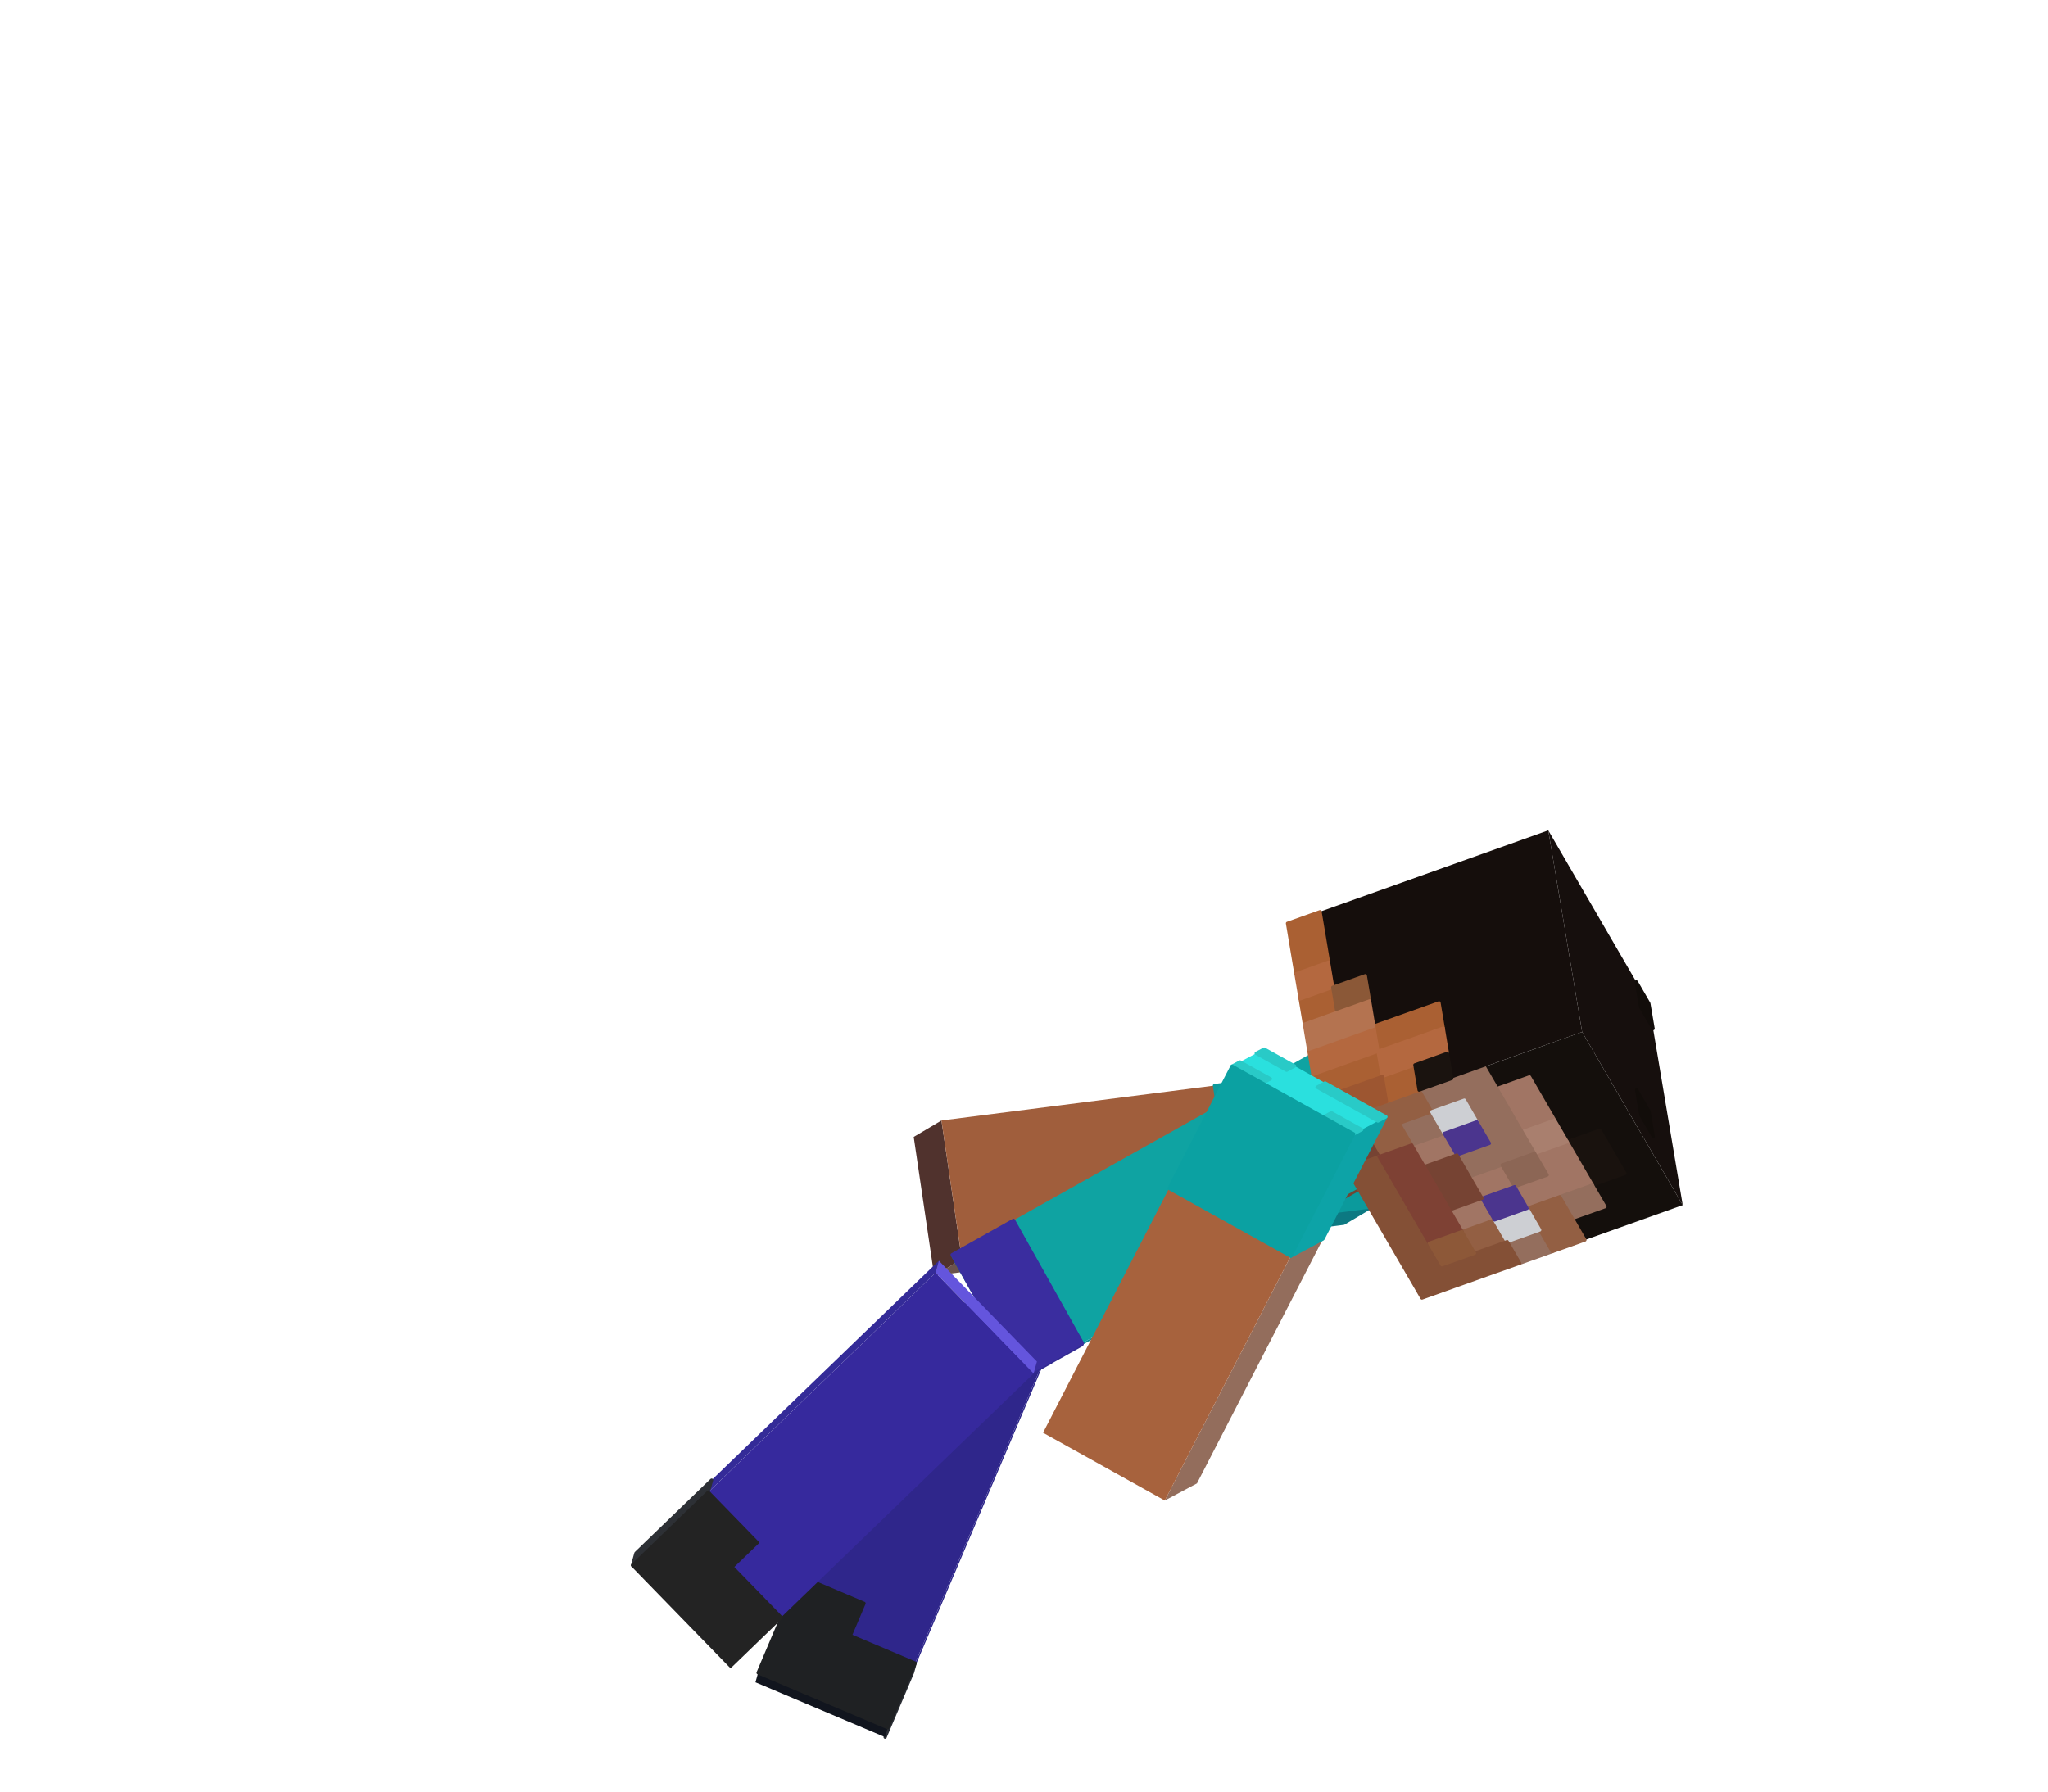
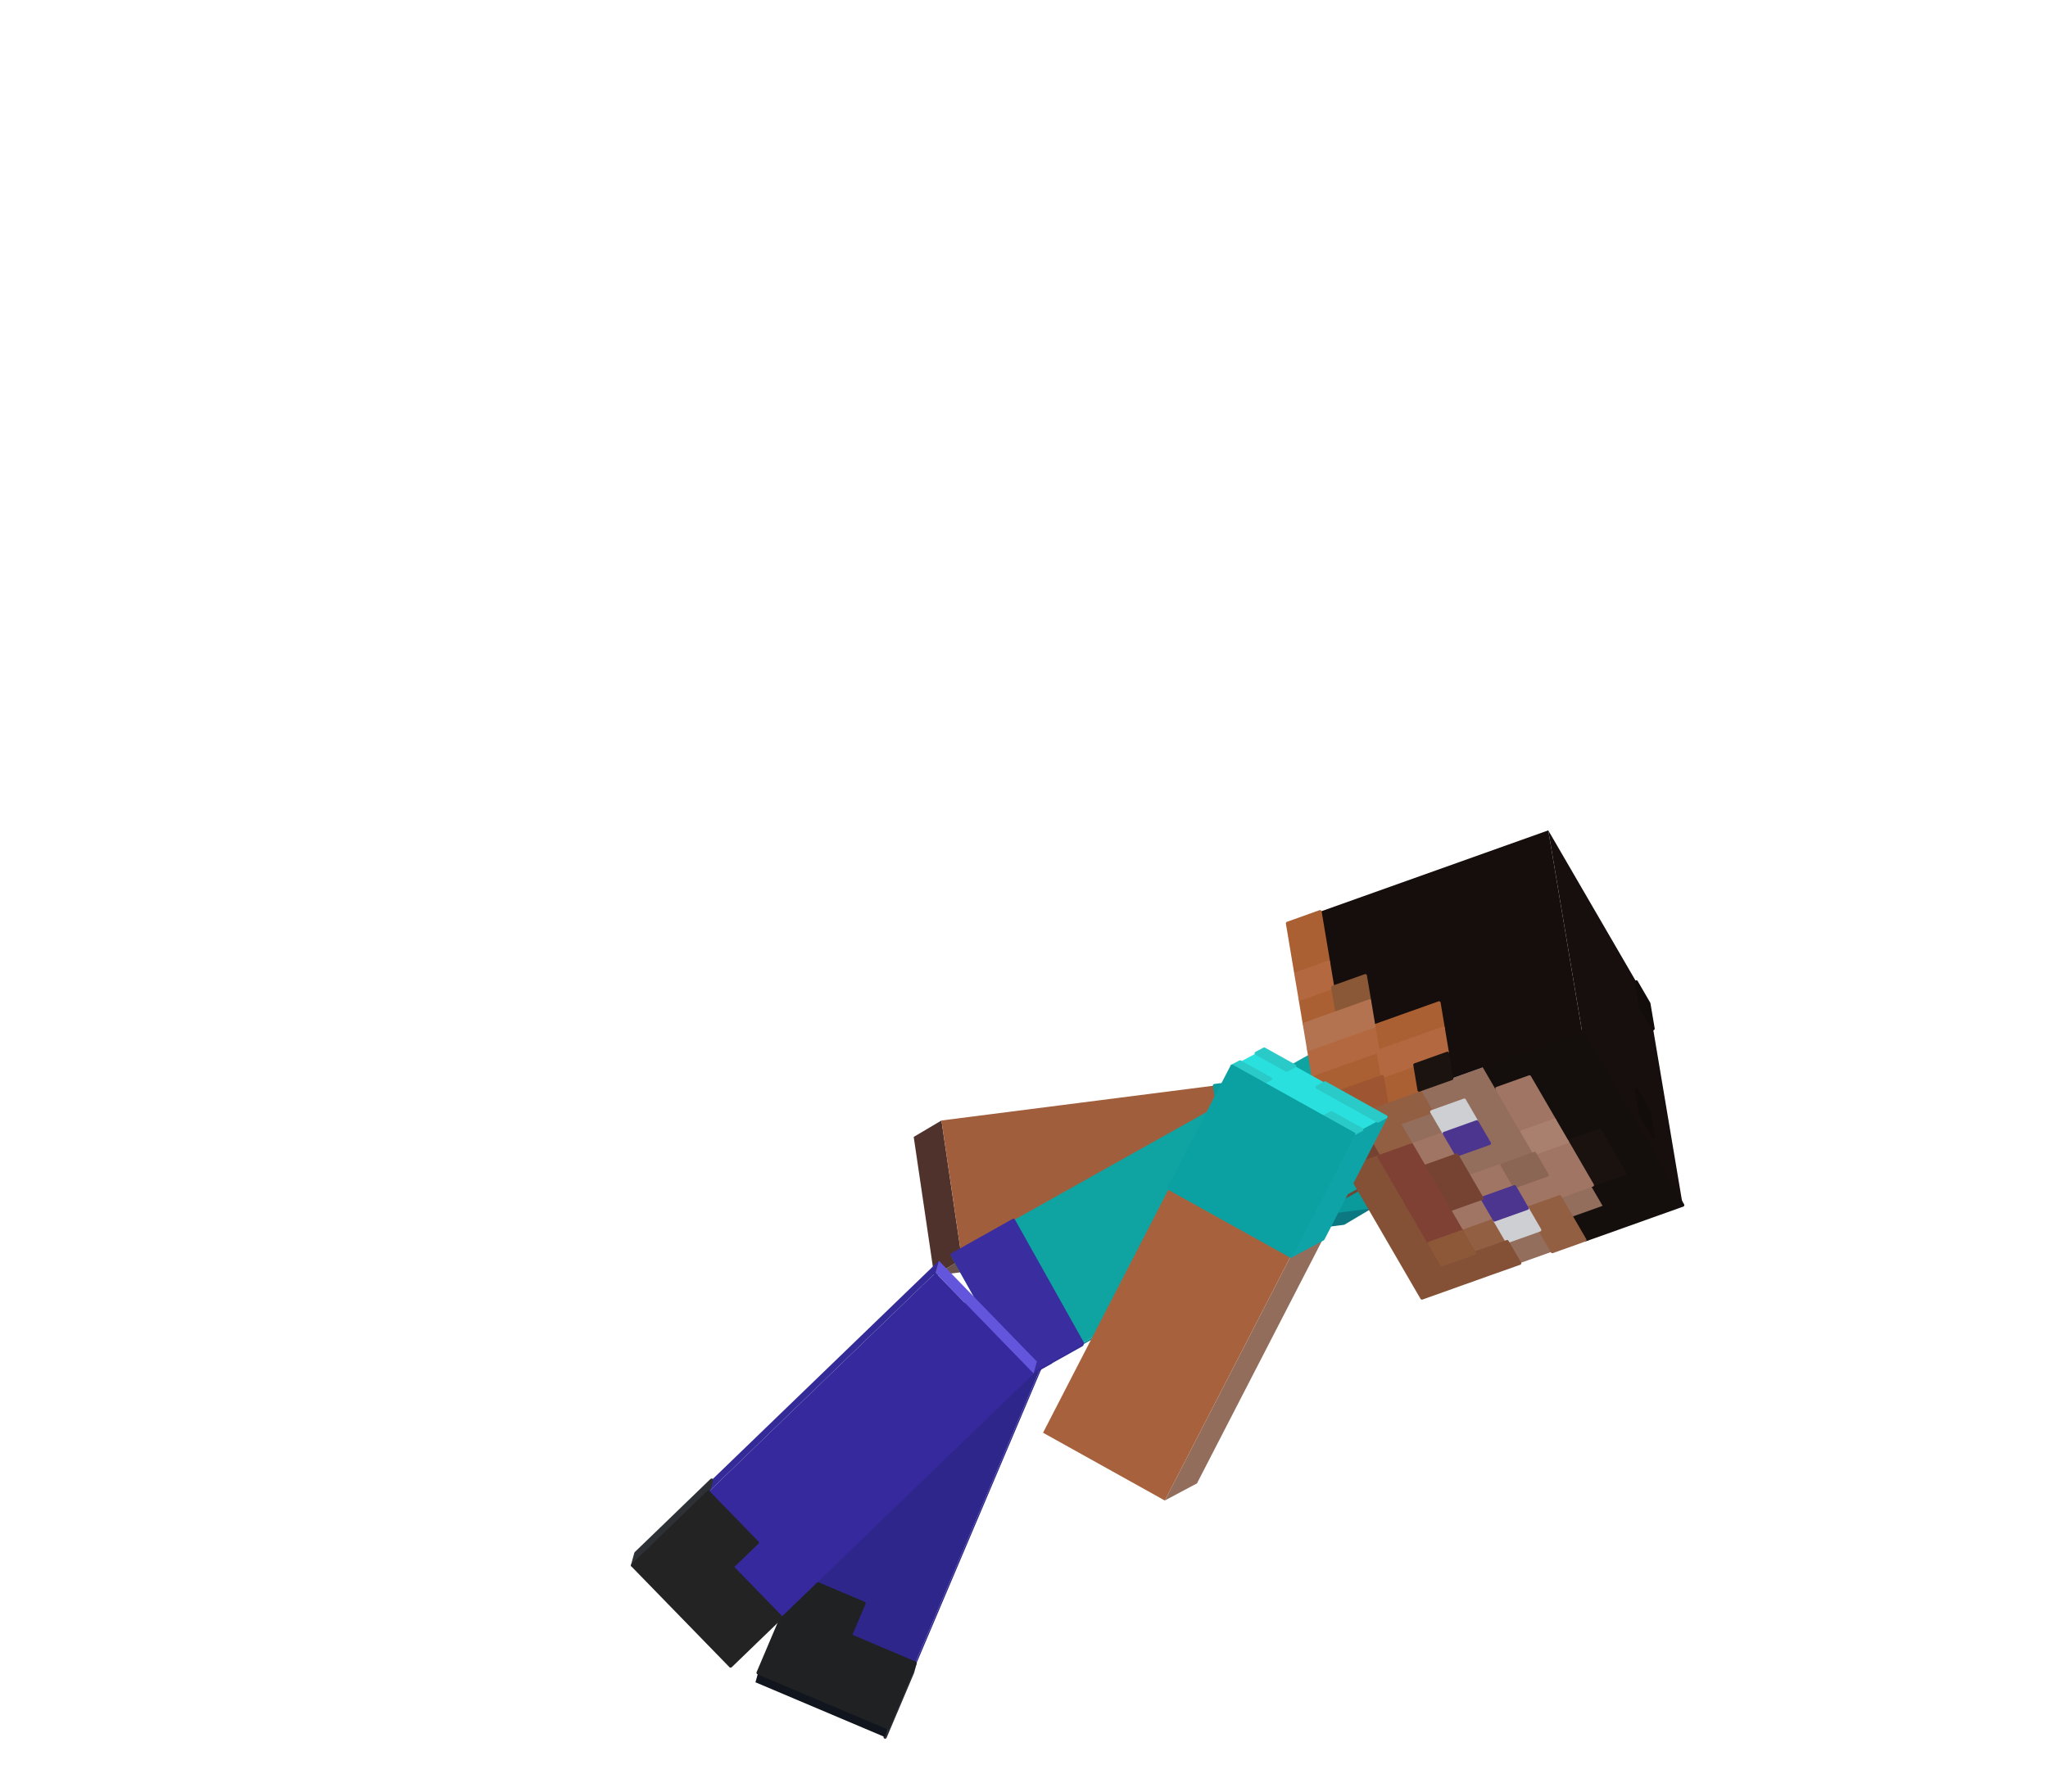
<svg xmlns="http://www.w3.org/2000/svg" viewBox="0 0 384 336" width="384" height="336" role="img" aria-labelledby="death-5-title">
  <g id="steve">
    <g id="arm-left" aria-label="Left arm">
      <g class="face" data-face="front">
        <path fill="#6b534d" d="M257.15 226.33L251.95 229.41L175.16 239.24L180.35 236.16Z" />
        <path fill="#0c7982" stroke="#0c7982" stroke-width=".6" stroke-linejoin="round" d="M257.15 226.33L251.95 229.41L245.55 230.23L250.75 227.15ZM250.75 227.15L245.55 230.23L239.16 231.05L244.35 227.97ZM244.35 227.97L239.16 231.05L232.76 231.87L237.95 228.79ZM237.95 228.79L232.76 231.87L226.36 232.69L231.55 229.61Z" />
      </g>
      <g class="face" data-face="bottom">
        <path fill="#50322d" d="M180.35 236.16L175.16 239.24L171.32 213.22L176.52 210.14Z" />
      </g>
      <g class="face" data-face="nx">
        <path fill="#a05e3c" d="M253.31 200.32L257.15 226.33L180.35 236.16L176.52 210.14Z" />
        <path fill="#0b9a9c" stroke="#0b9a9c" stroke-width=".6" stroke-linejoin="round" d="M253.31 200.32L257.15 226.33L250.75 227.15L246.91 201.14ZM246.91 201.14L250.75 227.15L244.35 227.97L240.51 201.95ZM240.51 201.95L244.35 227.97L237.95 228.79L234.11 202.77ZM234.11 202.77L237.95 228.79L231.55 229.61L227.71 203.59Z" />
      </g>
    </g>
    <g id="leg-left" aria-label="Left leg">
      <g class="face" data-face="front">
        <path fill="#2f288c" d="M197.32 251.29L196.82 253.06L165.96 325.79L166.45 324.02Z" />
        <path fill="#2a2d34" stroke="#2a2d34" stroke-width=".6" stroke-linejoin="round" d="M171.59 311.9L171.1 313.67L168.53 319.73L169.02 317.96ZM169.02 317.96L168.53 319.73L165.96 325.79L166.45 324.02Z" />
      </g>
      <g class="face" data-face="bottom">
        <path fill="#11151e" d="M166.45 324.02L165.96 325.79L141.65 315.5L142.14 313.72Z" />
      </g>
      <g class="face" data-face="nx">
        <path fill="#2f268b" d="M173.01 240.99L197.32 251.29L166.45 324.02L142.14 313.72Z" />
        <path fill="#1f2123" stroke="#1f2123" stroke-width=".6" stroke-linejoin="round" d="M149.86 295.54L162.01 300.69L159.44 306.75L147.29 301.6ZM147.29 301.6L171.59 311.9L169.02 317.96L144.71 307.66ZM144.71 307.66L169.02 317.96L166.45 324.02L142.14 313.72Z" />
      </g>
    </g>
    <g id="torso" aria-label="Torso">
      <g class="face" data-face="front">
        <path fill="#0c8c92" d="M260.51 219.61L260.4 220.02L191.31 258.74L191.43 258.33Z" />
        <path fill="#704634" stroke="#704634" stroke-width=".6" stroke-linejoin="round" d="M260.48 219.71L260.47 219.77L254.71 222.99L254.73 222.94ZM260.46 219.82L260.43 219.92L254.67 223.15L254.7 223.04ZM254.71 222.99L254.68 223.09L248.93 226.32L248.96 226.22Z" />
        <path fill="#81533b" stroke="#81533b" stroke-width=".6" stroke-linejoin="round" d="M260.47 219.77L260.46 219.82L254.7 223.04L254.71 222.99Z" />
        <path fill="#312990" stroke="#312990" stroke-width=".6" stroke-linejoin="round" d="M202.94 251.88L202.86 252.19L197.1 255.42L197.18 255.11ZM197.18 255.11L197.08 255.47L191.33 258.69L191.43 258.33Z" />
      </g>
      <g class="face" data-face="bottom">
        <path fill="#0a7076" d="M191.43 258.33L191.31 258.74L178.4 235.72L178.52 235.31Z" />
      </g>
      <g class="face" data-face="nx">
        <path fill="#0fa3a2" d="M247.6 196.58L260.51 219.61L191.43 258.33L178.52 235.31Z" />
        <path fill="#3a2d9f" stroke="#3a2d9f" stroke-width=".6" stroke-linejoin="round" d="M190.03 228.85L202.94 251.88L197.18 255.11L184.28 232.08ZM184.28 232.08L197.18 255.11L191.43 258.33L178.52 235.31Z" />
      </g>
    </g>
    <g id="head" aria-label="Head">
      <g class="face" data-face="top">
        <path fill="#160f0d" d="M290.3 155.73L309.16 188.2L315.51 226.01L296.65 193.54Z" />
        <path fill="#120d0a" stroke="#120d0a" stroke-width=".6" stroke-linejoin="round" d="M306.81 184.14L309.16 188.2L309.96 192.92L307.6 188.86ZM306.85 204.38L309.21 208.44L310 213.17L307.65 209.11Z" />
      </g>
      <g class="face" data-face="front">
-         <path fill="#140f0c" d="M296.65 193.54L315.51 226.01L266.61 243.44L247.74 210.98Z" />
+         <path fill="#946e5d" d="M296.65 193.54L315.51 226.01L266.61 243.44L247.74 210.98Z" />
+         <path fill="#140f0c" stroke="#140f0c" stroke-width=".6" stroke-linejoin="round" d="M296.65 193.54L315.51 226.01L309.4 228.19L290.54 195.72ZM290.54 195.72L299.97 211.96L293.86 214.13L284.42 197.9ZM304.68 220.07L309.4 228.19L303.29 230.37L298.57 222.25ZM284.42 197.9L286.78 201.96L280.67 204.14L278.31 200.08ZM300.93 226.31L303.29 230.37L297.17 232.55L294.82 228.49Z" />
        <path fill="#19120e" stroke="#19120e" stroke-width=".6" stroke-linejoin="round" d="M299.97 211.96L304.68 220.07L298.57 222.25L293.86 214.13Z" />
        <path fill="#a17564" stroke="#a17564" stroke-width=".6" stroke-linejoin="round" d="M286.78 201.96L291.5 210.08L285.38 212.26L280.67 204.14ZM293.86 214.13L298.57 222.25L292.46 224.43L287.74 216.31ZM290.1 220.37L292.46 224.43L286.34 226.61L283.99 222.55ZM281.63 218.49L283.99 222.55L277.87 224.73L275.52 220.67ZM270.8 212.56L273.16 216.61L267.04 218.79L264.69 214.73ZM277.87 224.73L280.23 228.79L274.12 230.97L271.76 226.91Z" />
        <path fill="#a97f6e" stroke="#a97f6e" stroke-width=".6" stroke-linejoin="round" d="M291.5 210.08L293.86 214.13L287.74 216.31L285.38 212.26Z" />
-         <path fill="#946e5d" stroke="#946e5d" stroke-width=".6" stroke-linejoin="round" d="M298.57 222.25L300.93 226.31L294.82 228.49L292.46 224.43ZM278.31 200.08L287.74 216.31L281.63 218.49L272.2 202.26ZM272.2 202.26L274.56 206.32L268.44 208.5L266.08 204.44ZM279.27 214.43L281.63 218.49L275.52 220.67L273.16 216.61ZM288.7 230.67L291.06 234.73L284.95 236.91L282.59 232.85ZM268.44 208.5L270.8 212.56L264.69 214.73L262.33 210.68Z" />
        <path fill="#8c6655" stroke="#8c6655" stroke-width=".6" stroke-linejoin="round" d="M287.74 216.31L290.1 220.37L283.99 222.55L281.63 218.49Z" />
        <path fill="#935f43" stroke="#935f43" stroke-width=".6" stroke-linejoin="round" d="M292.46 224.43L297.17 232.55L291.06 234.73L286.34 226.61ZM266.08 204.44L268.44 208.5L262.33 210.68L259.97 206.62ZM280.23 228.79L282.59 232.85L276.48 235.03L274.12 230.97ZM259.97 206.62L264.69 214.73L258.57 216.91L253.86 208.8Z" />
        <path fill="#cdcfd3" stroke="#cdcfd3" stroke-width=".6" stroke-linejoin="round" d="M274.56 206.32L276.91 210.38L270.8 212.56L268.44 208.5ZM286.34 226.61L288.7 230.67L282.59 232.85L280.23 228.79Z" />
        <path fill="#4b358e" stroke="#4b358e" stroke-width=".6" stroke-linejoin="round" d="M276.91 210.38L279.27 214.43L273.16 216.61L270.8 212.56ZM283.99 222.55L286.34 226.61L280.23 228.79L277.87 224.73Z" />
        <path fill="#764333" stroke="#764333" stroke-width=".6" stroke-linejoin="round" d="M273.16 216.61L277.87 224.73L271.76 226.91L267.04 218.79ZM253.86 208.8L258.57 216.91L252.46 219.09L247.74 210.98Z" />
        <path fill="#845036" stroke="#845036" stroke-width=".6" stroke-linejoin="round" d="M282.59 232.85L284.95 236.91L278.83 239.08L276.48 235.03ZM276.48 235.03L278.83 239.08L272.72 241.26L270.36 237.21ZM258.57 216.91L272.72 241.26L266.61 243.44L252.46 219.09Z" />
        <path fill="#7e4134" stroke="#7e4134" stroke-width=".6" stroke-linejoin="round" d="M264.69 214.73L274.12 230.97L268.01 233.15L258.57 216.91Z" />
        <path fill="#8d5838" stroke="#8d5838" stroke-width=".6" stroke-linejoin="round" d="M274.12 230.97L276.48 235.03L270.36 237.21L268.01 233.15Z" />
      </g>
      <g class="face" data-face="nx">
        <path fill="#150e0c" d="M290.3 155.73L296.65 193.54L247.74 210.98L241.4 173.16Z" />
        <path fill="#aa6033" stroke="#aa6033" stroke-width=".6" stroke-linejoin="round" d="M269.82 188.08L270.61 192.81L264.5 194.99L263.7 190.26ZM263.7 190.26L264.5 194.99L258.38 197.16L257.59 192.44ZM265.29 199.71L266.08 204.44L259.97 206.62L259.18 201.89ZM258.38 197.16L259.18 201.89L253.06 204.07L252.27 199.34ZM247.51 170.98L249.1 180.44L242.98 182.62L241.4 173.16ZM249.89 185.16L250.68 189.89L244.57 192.07L243.78 187.34ZM252.27 199.34L253.06 204.07L246.95 206.25L246.16 201.52Z" />
        <path fill="#b4683f" stroke="#b4683f" stroke-width=".6" stroke-linejoin="round" d="M270.61 192.81L271.4 197.53L265.29 199.71L264.5 194.99ZM264.5 194.99L265.29 199.71L259.18 201.89L258.38 197.16ZM257.59 192.44L258.38 197.16L252.27 199.34L251.48 194.62ZM249.1 180.44L249.89 185.16L243.78 187.34L242.98 182.62ZM251.48 194.62L252.27 199.34L246.16 201.52L245.36 196.8Z" />
        <path fill="#1a130f" stroke="#1a130f" stroke-width=".6" stroke-linejoin="round" d="M271.4 197.53L272.2 202.26L266.08 204.44L265.29 199.71Z" />
        <path fill="#8b5837" stroke="#8b5837" stroke-width=".6" stroke-linejoin="round" d="M256 182.98L256.8 187.71L250.68 189.89L249.89 185.16Z" />
        <path fill="#b47350" stroke="#b47350" stroke-width=".6" stroke-linejoin="round" d="M256.8 187.71L257.59 192.44L251.48 194.62L250.68 189.89ZM250.68 189.89L251.48 194.62L245.36 196.8L244.57 192.07Z" />
        <path fill="#9d5631" stroke="#9d5631" stroke-width=".6" stroke-linejoin="round" d="M259.18 201.89L259.97 206.62L253.86 208.8L253.06 204.07ZM253.06 204.07L253.86 208.8L247.74 210.98L246.95 206.25Z" />
      </g>
    </g>
    <g id="leg-right" aria-label="Right leg">
      <g class="face" data-face="back">
        <path fill="#342b98" d="M176.04 236.44L175.41 238.7L118.6 293.56L119.23 291.29Z" />
        <path fill="#2d3035" stroke="#2d3035" stroke-width=".6" stroke-linejoin="round" d="M133.43 277.58L132.8 279.84L128.07 284.41L128.7 282.15ZM128.7 282.15L128.07 284.41L123.34 288.99L123.97 286.72ZM123.97 286.72L123.34 288.99L118.6 293.56L119.23 291.29Z" />
      </g>
      <g class="face" data-face="top">
        <path fill="#6455dd" d="M175.41 238.7L176.04 236.44L194.42 255.35L193.79 257.61Z" />
      </g>
      <g class="face" data-face="nx">
        <path fill="#36299d" d="M175.41 238.7L193.79 257.61L136.99 312.46L118.6 293.56Z" />
        <path fill="#232323" stroke="#232323" stroke-width=".6" stroke-linejoin="round" d="M132.8 279.84L142 289.3L137.26 293.87L128.07 284.41ZM128.07 284.41L146.46 303.32L141.72 307.89L123.34 288.99ZM123.34 288.99L141.72 307.89L136.99 312.46L118.6 293.56Z" />
      </g>
    </g>
    <g id="arm-right" aria-label="Right arm">
      <g class="face" data-face="front">
        <path fill="#936d5c" d="M253.83 212.66L259.86 209.45L224.43 278.2L218.4 281.41Z" />
        <path fill="#0da3a7" stroke="#0da3a7" stroke-width=".6" stroke-linejoin="round" d="M253.83 212.66L259.86 209.45L256.91 215.17L250.88 218.39ZM250.88 218.39L256.91 215.17L253.96 220.9L247.93 224.12ZM247.93 224.12L253.96 220.9L251.01 226.63L244.97 229.85ZM244.97 229.85L251.01 226.63L248.05 232.36L242.02 235.58Z" />
      </g>
      <g class="face" data-face="top">
        <path fill="#2ae0de" d="M231.01 199.95L237.04 196.74L259.86 209.45L253.83 212.66Z" />
        <path fill="#29cac7" stroke="#29cac7" stroke-width=".6" stroke-linejoin="round" d="M231.01 199.95L232.51 199.15L238.22 202.33L236.71 203.13ZM235.53 197.54L237.04 196.74L242.74 199.92L241.24 200.72ZM246.94 203.9L248.45 203.09L254.16 206.27L252.65 207.07ZM248.13 209.48L249.63 208.68L255.34 211.85L253.83 212.66ZM252.65 207.07L254.16 206.27L259.86 209.45L258.36 210.25Z" />
      </g>
      <g class="face" data-face="nx">
        <path fill="#a7623d" d="M231.01 199.95L253.83 212.66L218.4 281.41L195.57 268.7Z" />
        <path fill="#0ba1a2" stroke="#0ba1a2" stroke-width=".6" stroke-linejoin="round" d="M231.01 199.95L253.83 212.66L250.88 218.39L228.05 205.68ZM228.05 205.68L250.88 218.39L247.93 224.12L225.1 211.41ZM225.1 211.41L247.93 224.12L244.97 229.85L222.15 217.14ZM222.15 217.14L244.97 229.85L242.02 235.58L219.19 222.87Z" />
      </g>
    </g>
  </g>
</svg>
